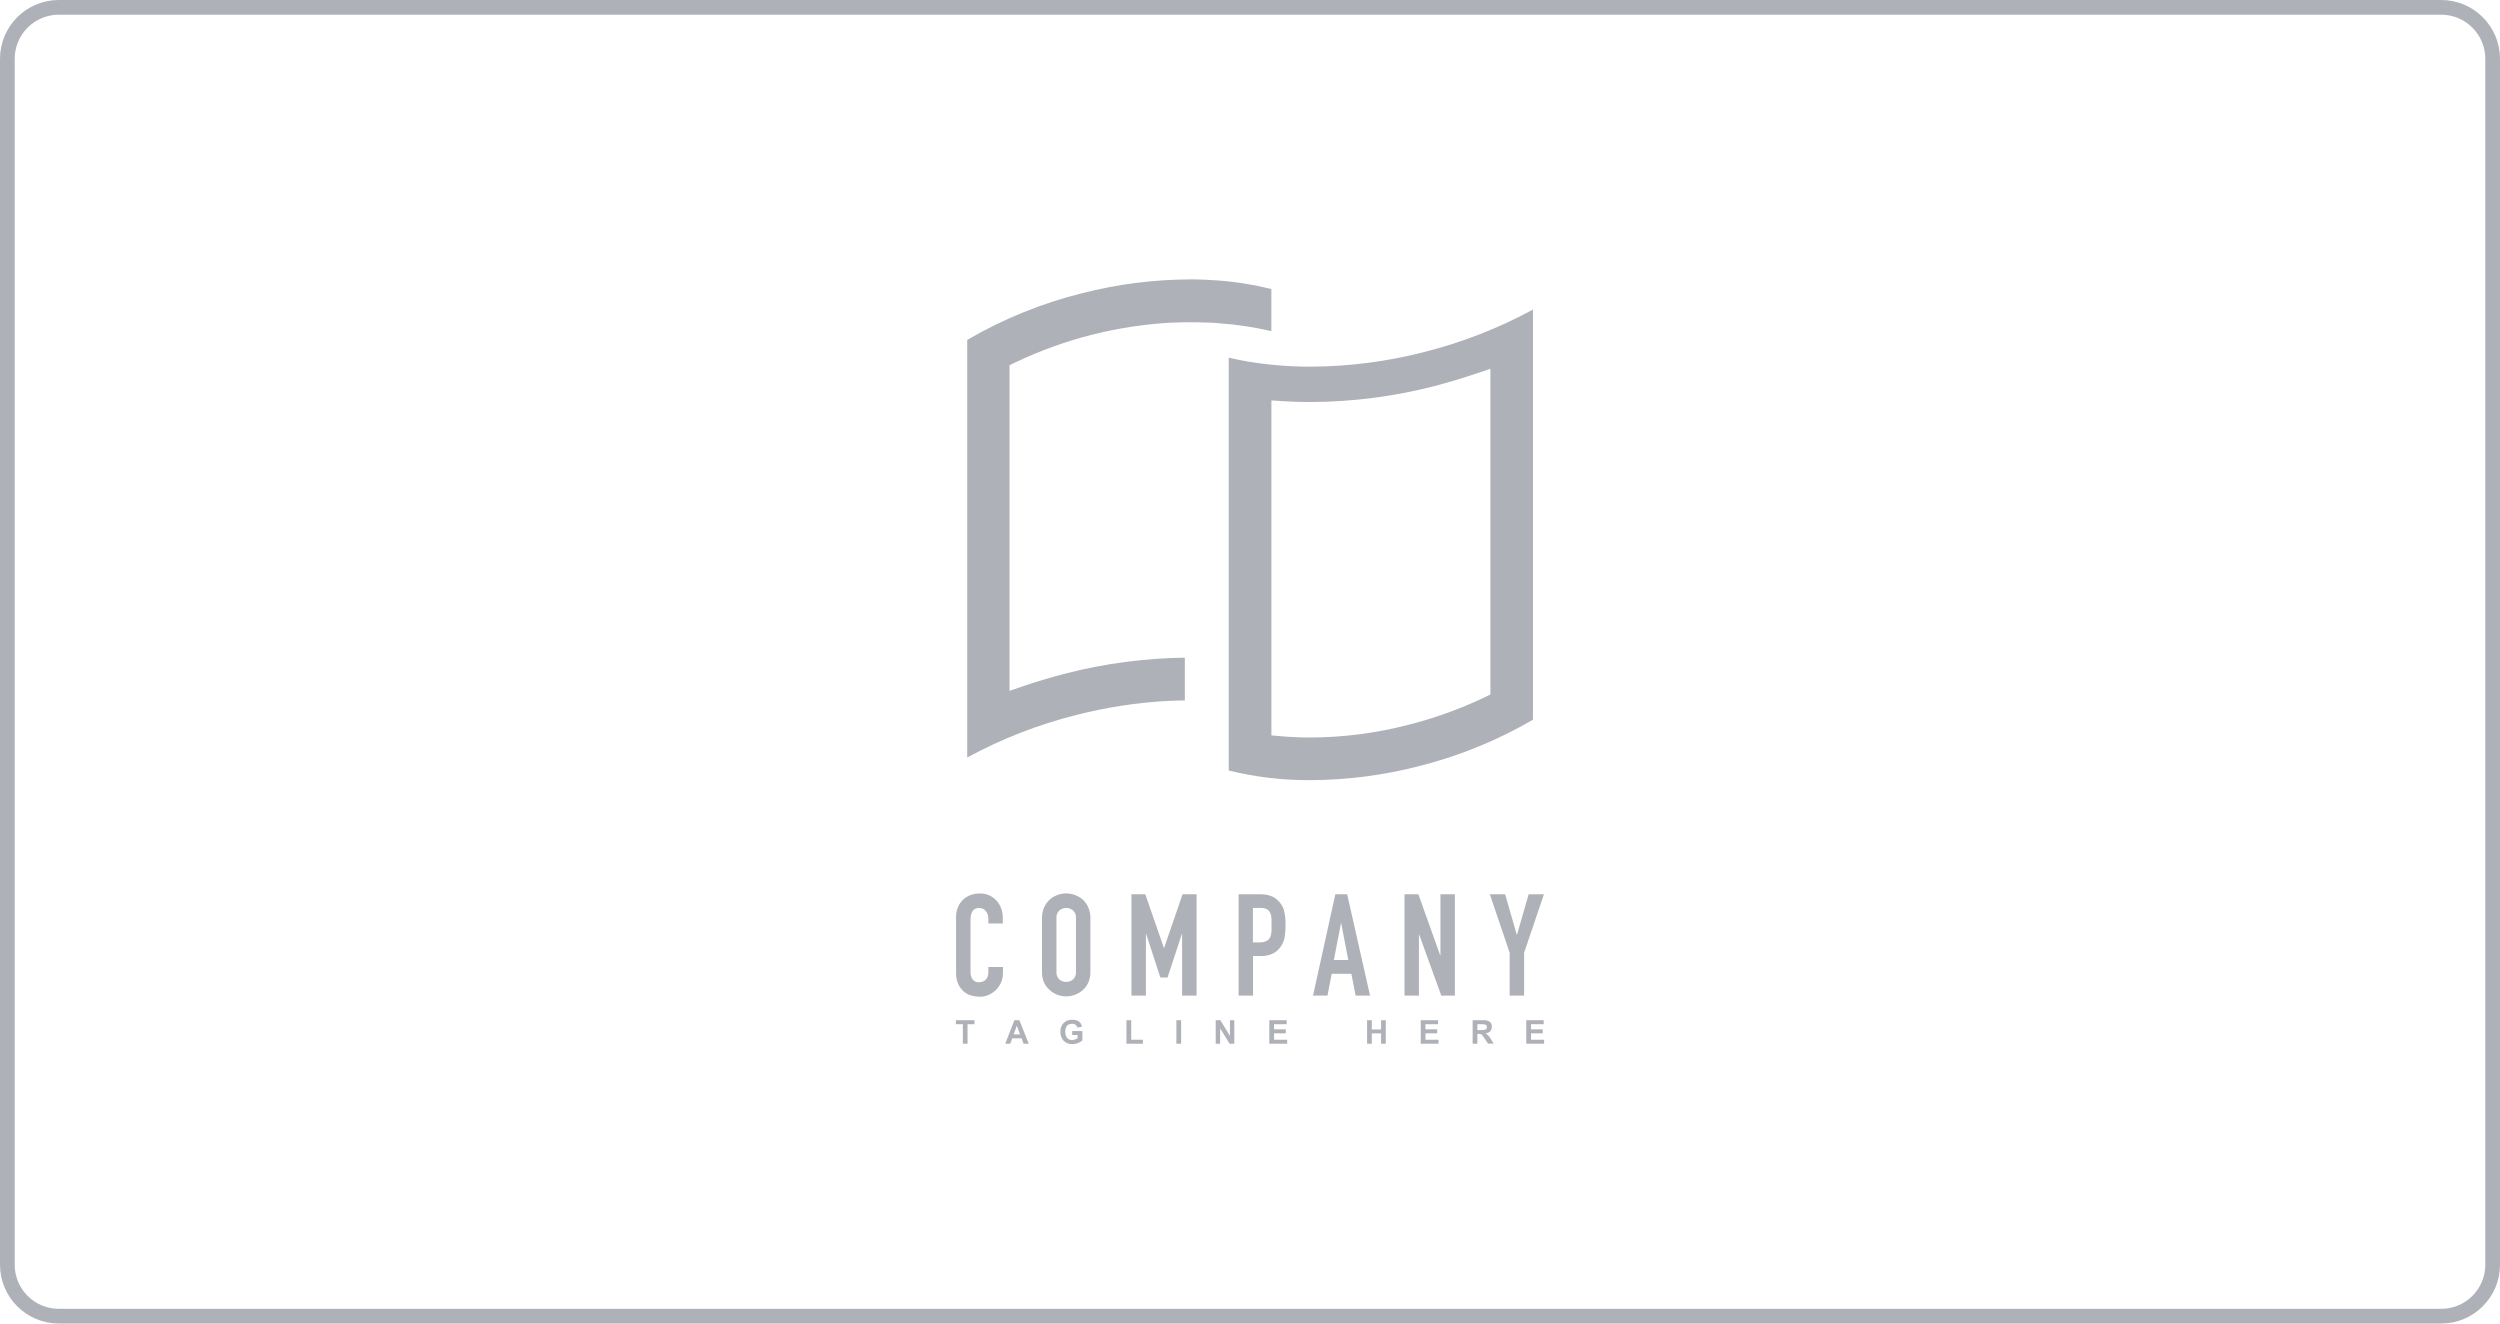
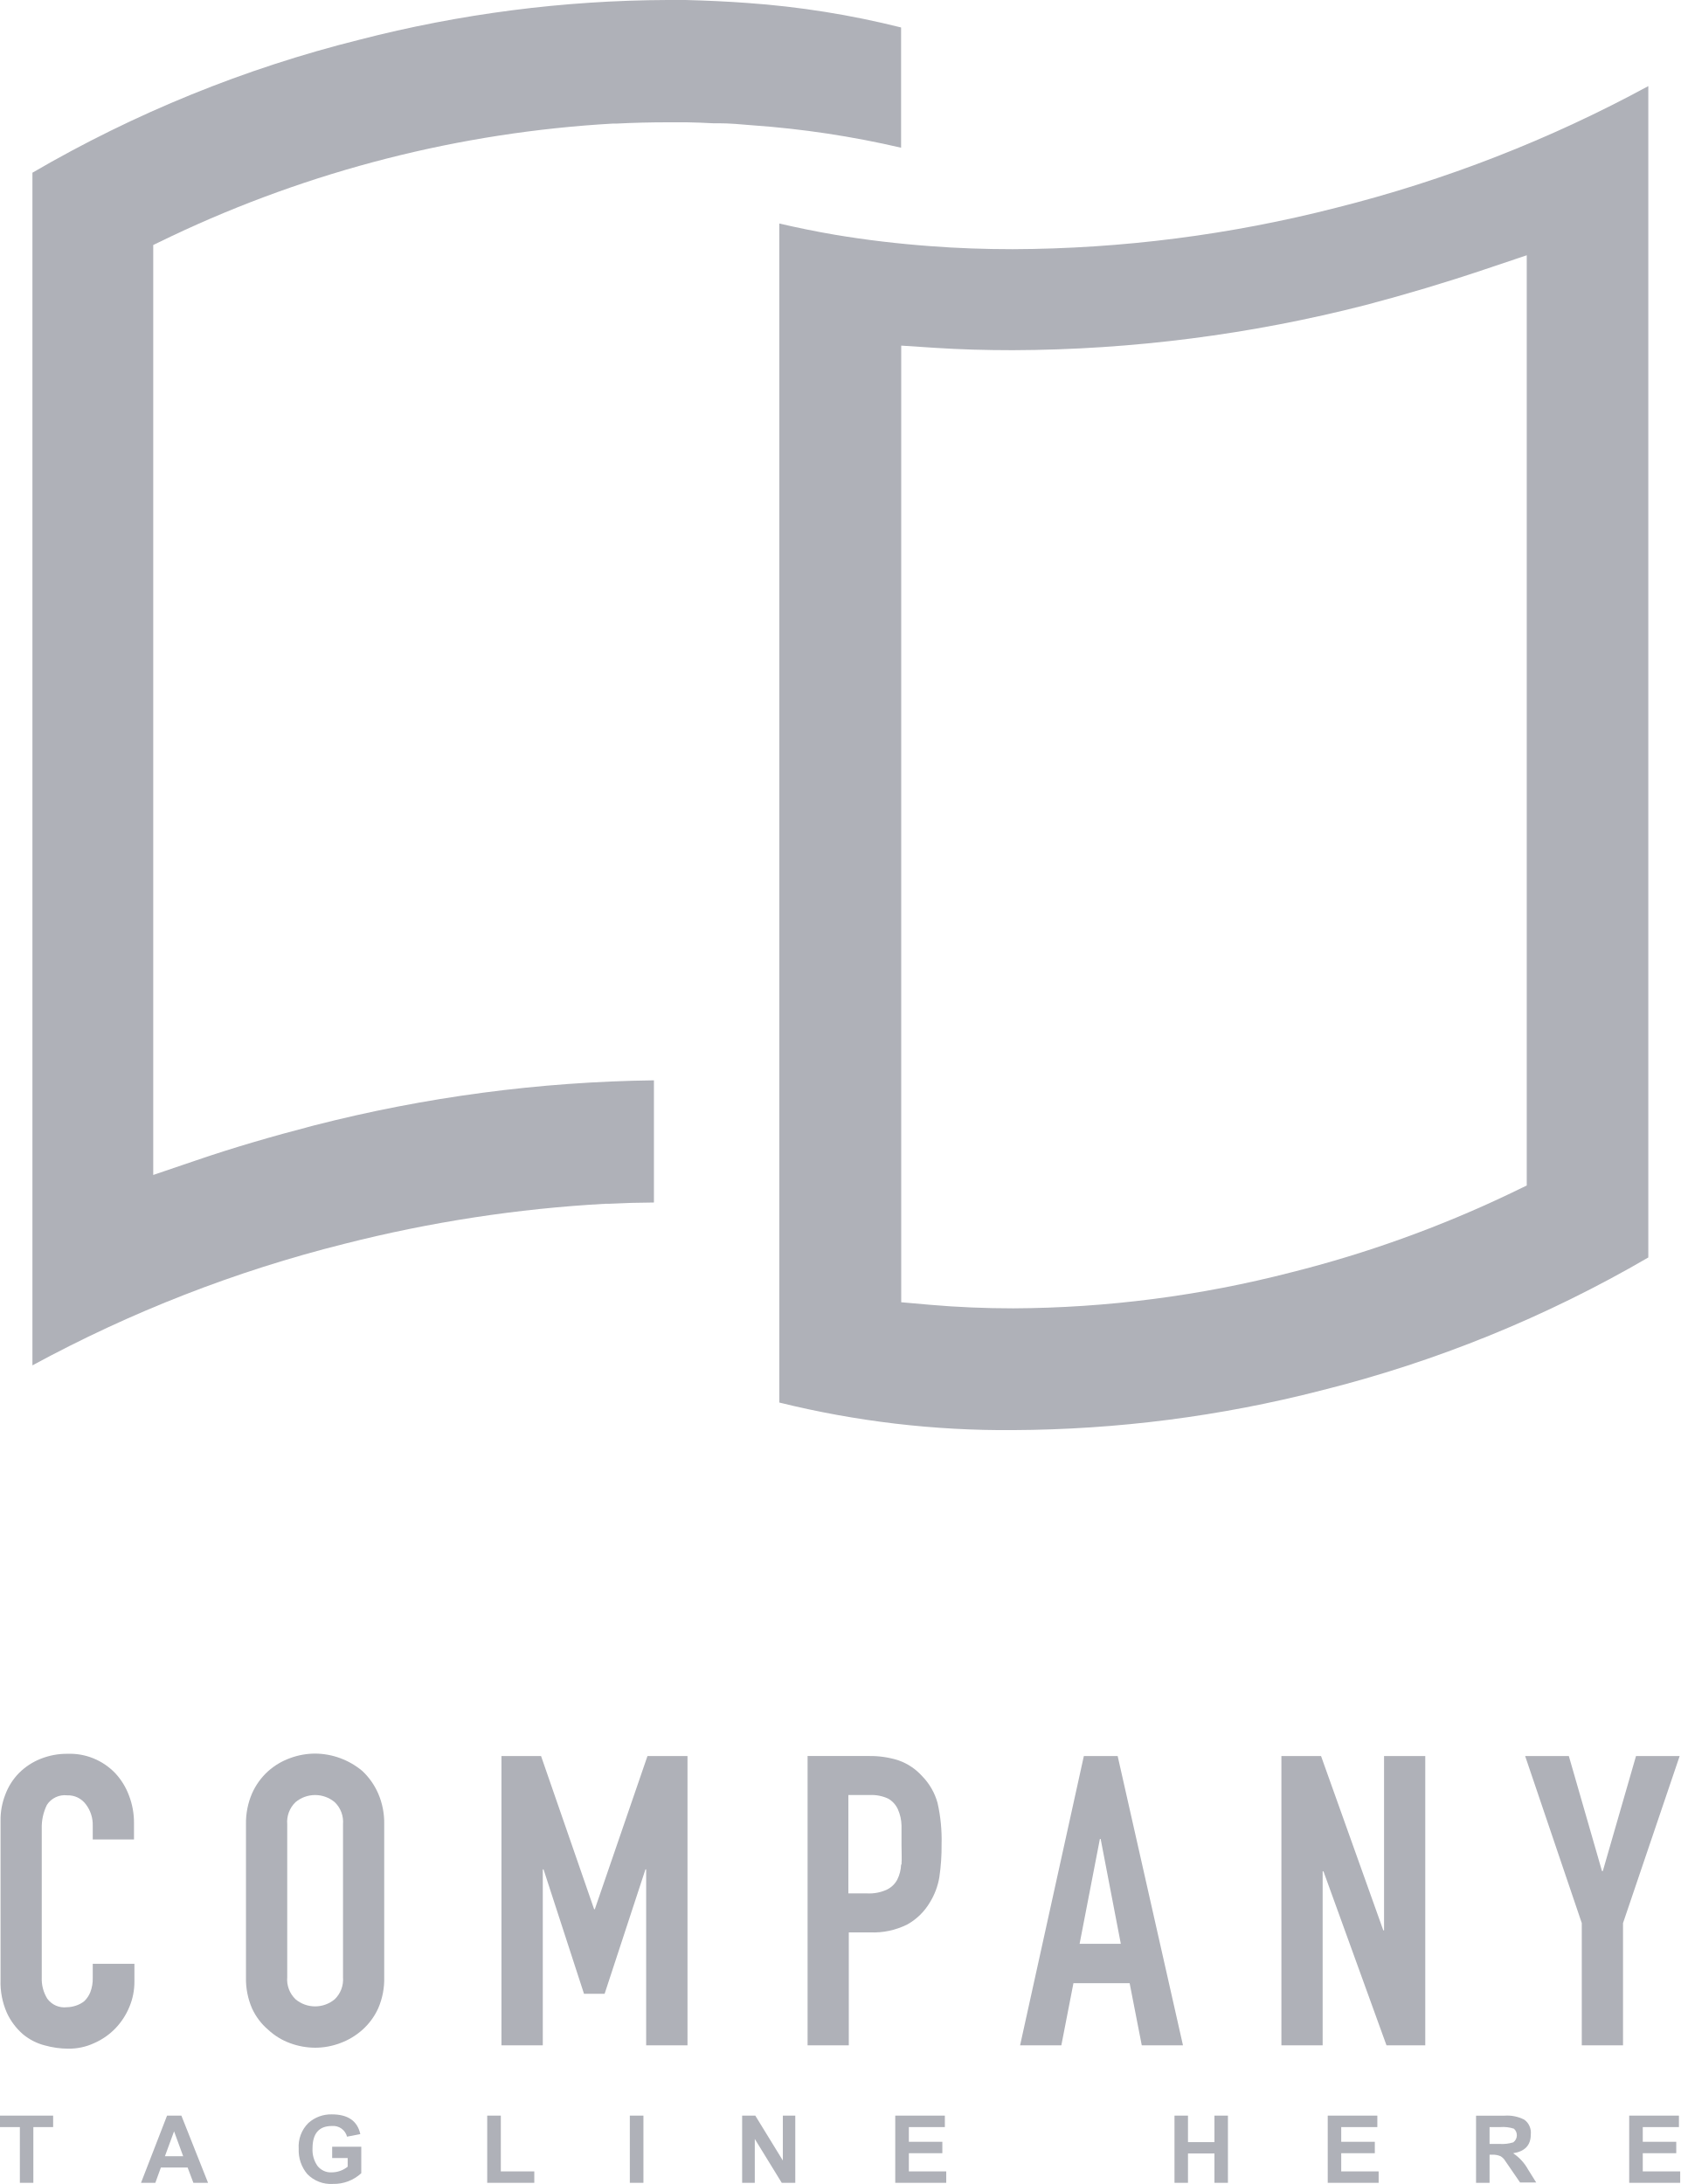
- <svg xmlns="http://www.w3.org/2000/svg" width="170" height="90" fill="none">
-   <rect x=".5" y=".5" width="169" height="89" rx="3.5" stroke="#AFB1B8" />
-   <path d="M81.977 21.934h.137c.253 0 .526.026.796.049 1.193.084 2.377.262 3.542.534v-2.863c-1.2-.301-2.422-.496-3.655-.583A29.224 29.224 0 0081.319 19h-.427c-2.475.01-4.94.327-7.337.946-2.73.68-5.35 1.747-7.783 3.166v28.397a31.633 31.633 0 017.42-2.892 32.36 32.36 0 016.227-.956h.084c.352-.018.703-.028 1.065-.03v-2.91a34.329 34.329 0 00-8.095 1.076c-.98.255-1.925.53-2.813.834l-1.012.344V24.833l.433-.208a28.276 28.276 0 0110.516-2.683.63.63 0 01.09 0c.403-.02.808-.03 1.205-.03h.455c.21.005.42.01.63.023z" fill="#AFB1B8" />
-   <path d="M89.11 24.933a25.925 25.925 0 01-4.234-.344 22.97 22.97 0 01-1.323-.267v28.072c1.82.45 3.69.67 5.565.656a29.943 29.943 0 007.337-.944 29.809 29.809 0 007.786-3.166V21.05a31.765 31.765 0 01-7.417 2.893c-2.52.648-5.111.98-7.713.99zm11.225.485l1.012-.34v22.148l-.432.209a27.779 27.779 0 01-5.174 1.859c-2.163.56-4.386.847-6.62.857-.668 0-1.33-.028-1.973-.084l-.693-.061V27.228l.807.054a28.38 28.38 0 001.854.056 34.263 34.263 0 008.406-1.078c.944-.25 1.882-.529 2.813-.842zM67.737 61.212a1.492 1.492 0 00-1.126-.455 1.672 1.672 0 00-.65.122 1.462 1.462 0 00-.832.842c-.08.2-.119.413-.116.628v3.794c-.01.267.042.533.149.778.09.195.219.368.38.509.151.127.329.22.52.27.185.051.376.078.567.078.211.002.42-.043.612-.132a1.599 1.599 0 00.96-1.465v-.424h-.992v.338a.883.883 0 01-.059.338.609.609 0 01-.144.214.697.697 0 01-.415.145.503.503 0 01-.465-.204.898.898 0 01-.132-.508v-3.538c-.006-.196.036-.39.122-.567a.507.507 0 01.485-.229.527.527 0 01.443.214.807.807 0 01.165.509v.328h.981v-.387a1.788 1.788 0 00-.121-.664 1.564 1.564 0 00-.332-.534zM73.629 61.17a1.765 1.765 0 00-1.128-.418c-.202 0-.403.037-.592.107A1.558 1.558 0 0071 61.7c-.1.231-.15.482-.145.735v3.638c-.006.256.043.51.145.746.09.195.22.369.384.508.152.14.33.25.524.32.19.07.39.106.592.107a1.714 1.714 0 001.128-.427c.158-.142.285-.315.374-.508.102-.235.151-.49.144-.746v-3.639a1.77 1.77 0 00-.144-.734 1.644 1.644 0 00-.374-.532zm-.463 4.904a.654.654 0 01-.197.527.726.726 0 01-.934 0 .652.652 0 01-.197-.527v-3.639a.656.656 0 01.197-.526.726.726 0 01.934 0 .651.651 0 01.197.526v3.64zM81.367 67.7v-6.89h-.953l-1.253 3.647h-.017l-1.263-3.646h-.943v6.888h.984v-4.19h.017l.964 2.962h.491l.972-2.962h.017v4.19h.984zM86.958 61.294c-.151-.17-.343-.3-.556-.377a2.184 2.184 0 00-.714-.107h-1.462v6.89h.981v-2.691h.506c.307.014.611-.051.886-.188a1.43 1.43 0 00.539-.527c.113-.183.19-.387.225-.6a4.9 4.9 0 00.053-.783c.01-.33-.023-.662-.096-.984a1.465 1.465 0 00-.362-.633zm-.506 2.1a.868.868 0 01-.091.359.552.552 0 01-.253.241 1.006 1.006 0 01-.463.087h-.448v-2.342h.506a.943.943 0 01.443.086.557.557 0 01.23.254c.054.121.083.252.086.384v.458c0 .16.01.326 0 .473h-.01zM91.608 60.81h-.805l-1.518 6.89h.982l.288-1.48h1.338l.289 1.48h.981l-1.555-6.89zm-.906 4.471l.483-2.497h.018l.48 2.497h-.981zM97.95 64.96h-.018l-1.483-4.15h-.943v6.89h.981v-4.143h.02l1.5 4.142h.924v-6.888h-.981v4.15zM103.948 60.81l-.79 2.74h-.02l-.789-2.74h-1.04l1.348 3.978v2.911h.982v-2.911l1.348-3.977h-1.039zM65 69.644h.473v1.328h.321v-1.328h.47v-.272H65v.272zM68.977 69.372l-.62 1.6h.341l.132-.364h.638l.136.364h.35l-.636-1.6h-.341zm-.05.967l.217-.593.217.593h-.435zM72.908 70.382h.37v.206a.613.613 0 01-.38.135.404.404 0 01-.34-.153.67.67 0 01-.118-.417c0-.356.154-.534.46-.534a.337.337 0 01.362.255l.316-.061c-.068-.313-.293-.47-.678-.47a.804.804 0 00-.559.205.78.78 0 00-.23.615.872.872 0 00.205.6.776.776 0 00.607.234.96.96 0 00.678-.254v-.63h-.693v.27zM76.923 69.372h-.324v1.6h1.12V70.7h-.796v-1.328zM80.317 69.372h-.323v1.6h.323v-1.6zM83.636 70.44l-.655-1.068h-.313v1.6h.3v-1.045l.643 1.045h.322v-1.6h-.297v1.069zM86.637 70.267h.797v-.272h-.797v-.35h.857v-.273h-1.181v1.6h1.214V70.7h-.89v-.433zM93.912 70.003h-.63v-.63h-.321v1.599h.321v-.7h.63v.7h.322v-1.6h-.322v.631zM96.93 70.267h.8v-.272h-.8v-.35h.86v-.273H96.61v1.6h1.212V70.7h-.89v-.433zM101.023 70.268c.279-.044.42-.191.42-.445a.38.38 0 00-.157-.356.901.901 0 00-.468-.094h-.678v1.599h.322v-.669h.063a.433.433 0 01.2.036c.047.029.086.069.114.117l.349.508h.384l-.195-.312a1.11 1.11 0 00-.354-.384zm-.324-.222h-.237v-.401h.253a.838.838 0 01.326.038.212.212 0 01.046.255.213.213 0 01-.061.07.915.915 0 01-.327.038zM104.11 70.267h.796v-.272h-.796v-.35h.86v-.273h-1.184v1.6H105V70.7h-.89v-.433z" fill="#AFB1B8" />
+ <svg xmlns="http://www.w3.org/2000/svg" width="40" height="52" viewBox="0 0 40 52" fill="none">
+   <path d="M16.977 2.935H17.114C17.367 2.935 17.64 2.96 17.91 2.983C19.103 3.067 20.287 3.246 21.452 3.517V0.654C20.253 0.353 19.03 0.158 17.797 0.071C17.329 0.036 16.83 0.013 16.319 0H15.892C13.417 0.009 10.953 0.327 8.556 0.946C5.825 1.627 3.205 2.693 0.772 4.112V32.509C3.114 31.236 5.607 30.264 8.191 29.617C10.232 29.097 12.318 28.776 14.419 28.661H14.503C14.855 28.643 15.206 28.633 15.568 28.631V25.722C12.837 25.757 10.119 26.118 7.473 26.797C6.494 27.052 5.548 27.326 4.66 27.631L3.648 27.975V5.833L4.08 5.625C7.382 4.06 10.952 3.149 14.597 2.942C14.627 2.94 14.657 2.94 14.688 2.942C15.09 2.922 15.495 2.912 15.892 2.912H16.327H16.347C16.557 2.917 16.767 2.922 16.977 2.935Z" fill="#AFB1B8" />
+   <path d="M24.111 5.933C23.445 5.933 22.788 5.91 22.153 5.861C21.394 5.805 20.615 5.714 19.876 5.589C19.426 5.513 18.983 5.421 18.553 5.322V33.394C20.374 33.844 22.243 34.065 24.118 34.05C26.593 34.039 29.057 33.723 31.455 33.106C34.185 32.424 36.807 31.358 39.241 29.94V2.05C36.899 3.322 34.407 4.294 31.824 4.943C29.303 5.591 26.712 5.923 24.111 5.933ZM35.335 6.418L36.347 6.078V28.226L35.914 28.435C34.255 29.224 32.522 29.847 30.741 30.294C28.578 30.853 26.355 31.141 24.121 31.151C23.453 31.151 22.79 31.123 22.148 31.067L21.455 31.006V28.318V8.229L22.262 8.282C22.849 8.32 23.456 8.338 24.116 8.338C26.951 8.328 29.775 7.966 32.522 7.26C33.466 7.011 34.404 6.731 35.335 6.418Z" fill="#AFB1B8" />
+   <path d="M2.737 42.212C2.592 42.062 2.416 41.943 2.222 41.865C2.028 41.786 1.82 41.75 1.611 41.757C1.389 41.754 1.168 41.796 0.961 41.879C0.772 41.955 0.6 42.068 0.455 42.212C0.312 42.357 0.201 42.53 0.129 42.721C0.05 42.921 0.01 43.134 0.013 43.349V47.143C0.004 47.41 0.055 47.676 0.162 47.921C0.251 48.116 0.381 48.289 0.541 48.43C0.693 48.557 0.871 48.65 1.062 48.699C1.247 48.751 1.438 48.778 1.629 48.778C1.84 48.78 2.05 48.735 2.241 48.646C2.431 48.563 2.603 48.444 2.747 48.295C2.888 48.148 3.001 47.975 3.079 47.786C3.16 47.595 3.201 47.389 3.2 47.181V46.757H2.208V47.095C2.211 47.21 2.192 47.325 2.15 47.433C2.118 47.514 2.069 47.587 2.006 47.647C1.945 47.696 1.874 47.733 1.799 47.756C1.732 47.778 1.662 47.79 1.591 47.791C1.503 47.802 1.413 47.788 1.331 47.753C1.25 47.717 1.179 47.66 1.126 47.588C1.032 47.436 0.986 47.258 0.994 47.08V43.542C0.988 43.346 1.03 43.151 1.116 42.975C1.167 42.895 1.24 42.831 1.326 42.791C1.412 42.75 1.507 42.735 1.601 42.746C1.687 42.743 1.772 42.761 1.849 42.798C1.926 42.836 1.993 42.891 2.044 42.96C2.155 43.106 2.213 43.285 2.208 43.469V43.797H3.19V43.41C3.192 43.183 3.151 42.958 3.069 42.746C2.995 42.548 2.883 42.366 2.737 42.212Z" fill="#AFB1B8" />
+   <path d="M8.629 42.169C8.313 41.902 7.914 41.755 7.501 41.752C7.299 41.753 7.098 41.789 6.909 41.859C6.716 41.928 6.538 42.033 6.385 42.169C6.221 42.317 6.09 42.498 6 42.701C5.901 42.932 5.851 43.183 5.856 43.435V47.074C5.849 47.33 5.899 47.585 6 47.819C6.09 48.015 6.221 48.189 6.385 48.328C6.537 48.469 6.715 48.578 6.909 48.648C7.098 48.718 7.299 48.754 7.501 48.755C7.703 48.755 7.903 48.719 8.093 48.648C8.29 48.577 8.472 48.468 8.629 48.328C8.787 48.186 8.915 48.013 9.003 47.819C9.105 47.585 9.154 47.33 9.147 47.074V43.435C9.152 43.183 9.103 42.932 9.003 42.701C8.915 42.5 8.788 42.319 8.629 42.169ZM8.166 47.074C8.174 47.171 8.161 47.269 8.127 47.36C8.093 47.451 8.039 47.533 7.969 47.601C7.838 47.711 7.672 47.771 7.502 47.771C7.331 47.771 7.166 47.711 7.035 47.601C6.965 47.533 6.911 47.451 6.877 47.36C6.843 47.269 6.829 47.171 6.838 47.074V43.435C6.829 43.339 6.843 43.241 6.877 43.15C6.911 43.059 6.965 42.976 7.035 42.909C7.166 42.799 7.331 42.739 7.502 42.739C7.672 42.739 7.838 42.799 7.969 42.909C8.039 42.976 8.093 43.059 8.127 43.15C8.161 43.241 8.174 43.339 8.166 43.435V47.074Z" fill="#AFB1B8" />
+   <path d="M16.367 48.699V41.811H15.414L14.161 45.457H14.144L12.881 41.811H11.938V48.699H12.922V44.509H12.94L13.903 47.471H14.394L15.366 44.509H15.383V48.699H16.367Z" fill="#AFB1B8" />
+   <path d="M21.958 42.294C21.806 42.124 21.615 41.994 21.401 41.917C21.171 41.842 20.93 41.806 20.688 41.81H19.226V48.699H20.207V46.009H20.713C21.02 46.023 21.324 45.958 21.599 45.821C21.822 45.697 22.008 45.515 22.138 45.294C22.251 45.111 22.328 44.907 22.363 44.694C22.401 44.435 22.419 44.173 22.416 43.911C22.425 43.58 22.393 43.249 22.32 42.927C22.254 42.688 22.13 42.471 21.958 42.294ZM21.452 44.394C21.448 44.519 21.417 44.641 21.361 44.753C21.305 44.859 21.216 44.943 21.108 44.994C20.963 45.059 20.804 45.089 20.645 45.081H20.197V42.739H20.703C20.856 42.731 21.008 42.761 21.146 42.825C21.247 42.883 21.328 42.972 21.376 43.079C21.43 43.2 21.459 43.331 21.462 43.463C21.462 43.608 21.462 43.761 21.462 43.921C21.462 44.081 21.472 44.247 21.462 44.394H21.452Z" fill="#AFB1B8" />
+   <path d="M26.608 41.811H25.803L24.285 48.699H25.267L25.555 47.219H26.893L27.182 48.699H28.163L26.608 41.811ZM25.702 46.281L26.185 43.784H26.203L26.683 46.281H25.702Z" fill="#AFB1B8" />
+   <path d="M32.95 45.961H32.932L31.45 41.811H30.506V48.699H31.488V44.557H31.508L33.008 48.699H33.931V41.811H32.95V45.961Z" fill="#AFB1B8" />
+   <path d="M38.948 41.811L38.158 44.549H38.138L37.349 41.811H36.309L37.657 45.788V48.699H38.639V45.788L39.987 41.811H38.948Z" fill="#AFB1B8" />
+   <path d="M0 50.645H0.473V51.972H0.794V50.645H1.265V50.372H0V50.645Z" fill="#AFB1B8" />
+   <path d="M3.977 50.372L3.357 51.972H3.698L3.83 51.608H4.467L4.604 51.972H4.953L4.318 50.372H3.977ZM3.926 51.339L4.144 50.746L4.361 51.339H3.926Z" fill="#AFB1B8" />
+   <path d="M7.908 51.382H8.277V51.588C8.169 51.675 8.036 51.722 7.898 51.723C7.833 51.727 7.769 51.715 7.71 51.688C7.651 51.661 7.599 51.621 7.559 51.57C7.474 51.449 7.432 51.302 7.44 51.153C7.44 50.797 7.594 50.619 7.9 50.619C7.981 50.611 8.062 50.633 8.128 50.679C8.194 50.726 8.242 50.795 8.262 50.873L8.578 50.812C8.51 50.5 8.285 50.342 7.9 50.342C7.695 50.337 7.495 50.41 7.341 50.548C7.261 50.628 7.198 50.724 7.159 50.83C7.119 50.937 7.103 51.05 7.111 51.163C7.102 51.382 7.175 51.597 7.316 51.764C7.394 51.844 7.489 51.907 7.594 51.947C7.699 51.988 7.811 52.005 7.923 51.998C8.173 52.005 8.417 51.913 8.601 51.743V51.113H7.908V51.382Z" fill="#AFB1B8" />
+   <path d="M11.923 50.372H11.599V51.972H12.72V51.7H11.923V50.372Z" fill="#AFB1B8" />
+   <path d="M15.318 50.372H14.994V51.972H15.318V50.372Z" fill="#AFB1B8" />
+   <path d="M18.637 51.441L17.981 50.372H17.668V51.972H17.969V50.927L18.611 51.972H18.933V50.372H18.637V51.441Z" fill="#AFB1B8" />
+   <path d="M21.637 51.267H22.434V50.995H21.637V50.645H22.494V50.372H21.313V51.972H22.527V51.7H21.637V51.267Z" fill="#AFB1B8" />
+   <path d="M28.912 51.003H28.282V50.372H27.961V51.972H28.282V51.273H28.912V51.972H29.233V50.372H28.912V51.003Z" fill="#AFB1B8" />
+   <path d="M31.93 51.267H32.73V50.995H31.93V50.645H32.79V50.372H31.609V51.972H32.821V51.7H31.93V51.267Z" fill="#AFB1B8" />
+   <path d="M36.023 51.268C36.302 51.224 36.443 51.077 36.443 50.823C36.451 50.755 36.441 50.686 36.413 50.623C36.386 50.56 36.342 50.506 36.286 50.467C36.142 50.394 35.98 50.361 35.818 50.373H35.14V51.972H35.462V51.303H35.525C35.593 51.299 35.662 51.311 35.725 51.339C35.772 51.368 35.811 51.408 35.839 51.456L36.188 51.964H36.572L36.377 51.652C36.291 51.497 36.17 51.366 36.023 51.268ZM35.7 51.046H35.462V50.645H35.715C35.825 50.636 35.936 50.649 36.041 50.683C36.064 50.703 36.083 50.729 36.095 50.758C36.107 50.787 36.113 50.818 36.111 50.849C36.11 50.88 36.101 50.911 36.087 50.938C36.072 50.966 36.051 50.99 36.026 51.008C35.92 51.041 35.81 51.053 35.7 51.046Z" fill="#AFB1B8" />
+   <path d="M39.109 51.267H39.906V50.995H39.109V50.645H39.97V50.372H38.786V51.972H40V51.7H39.109V51.267Z" fill="#AFB1B8" />
</svg>
